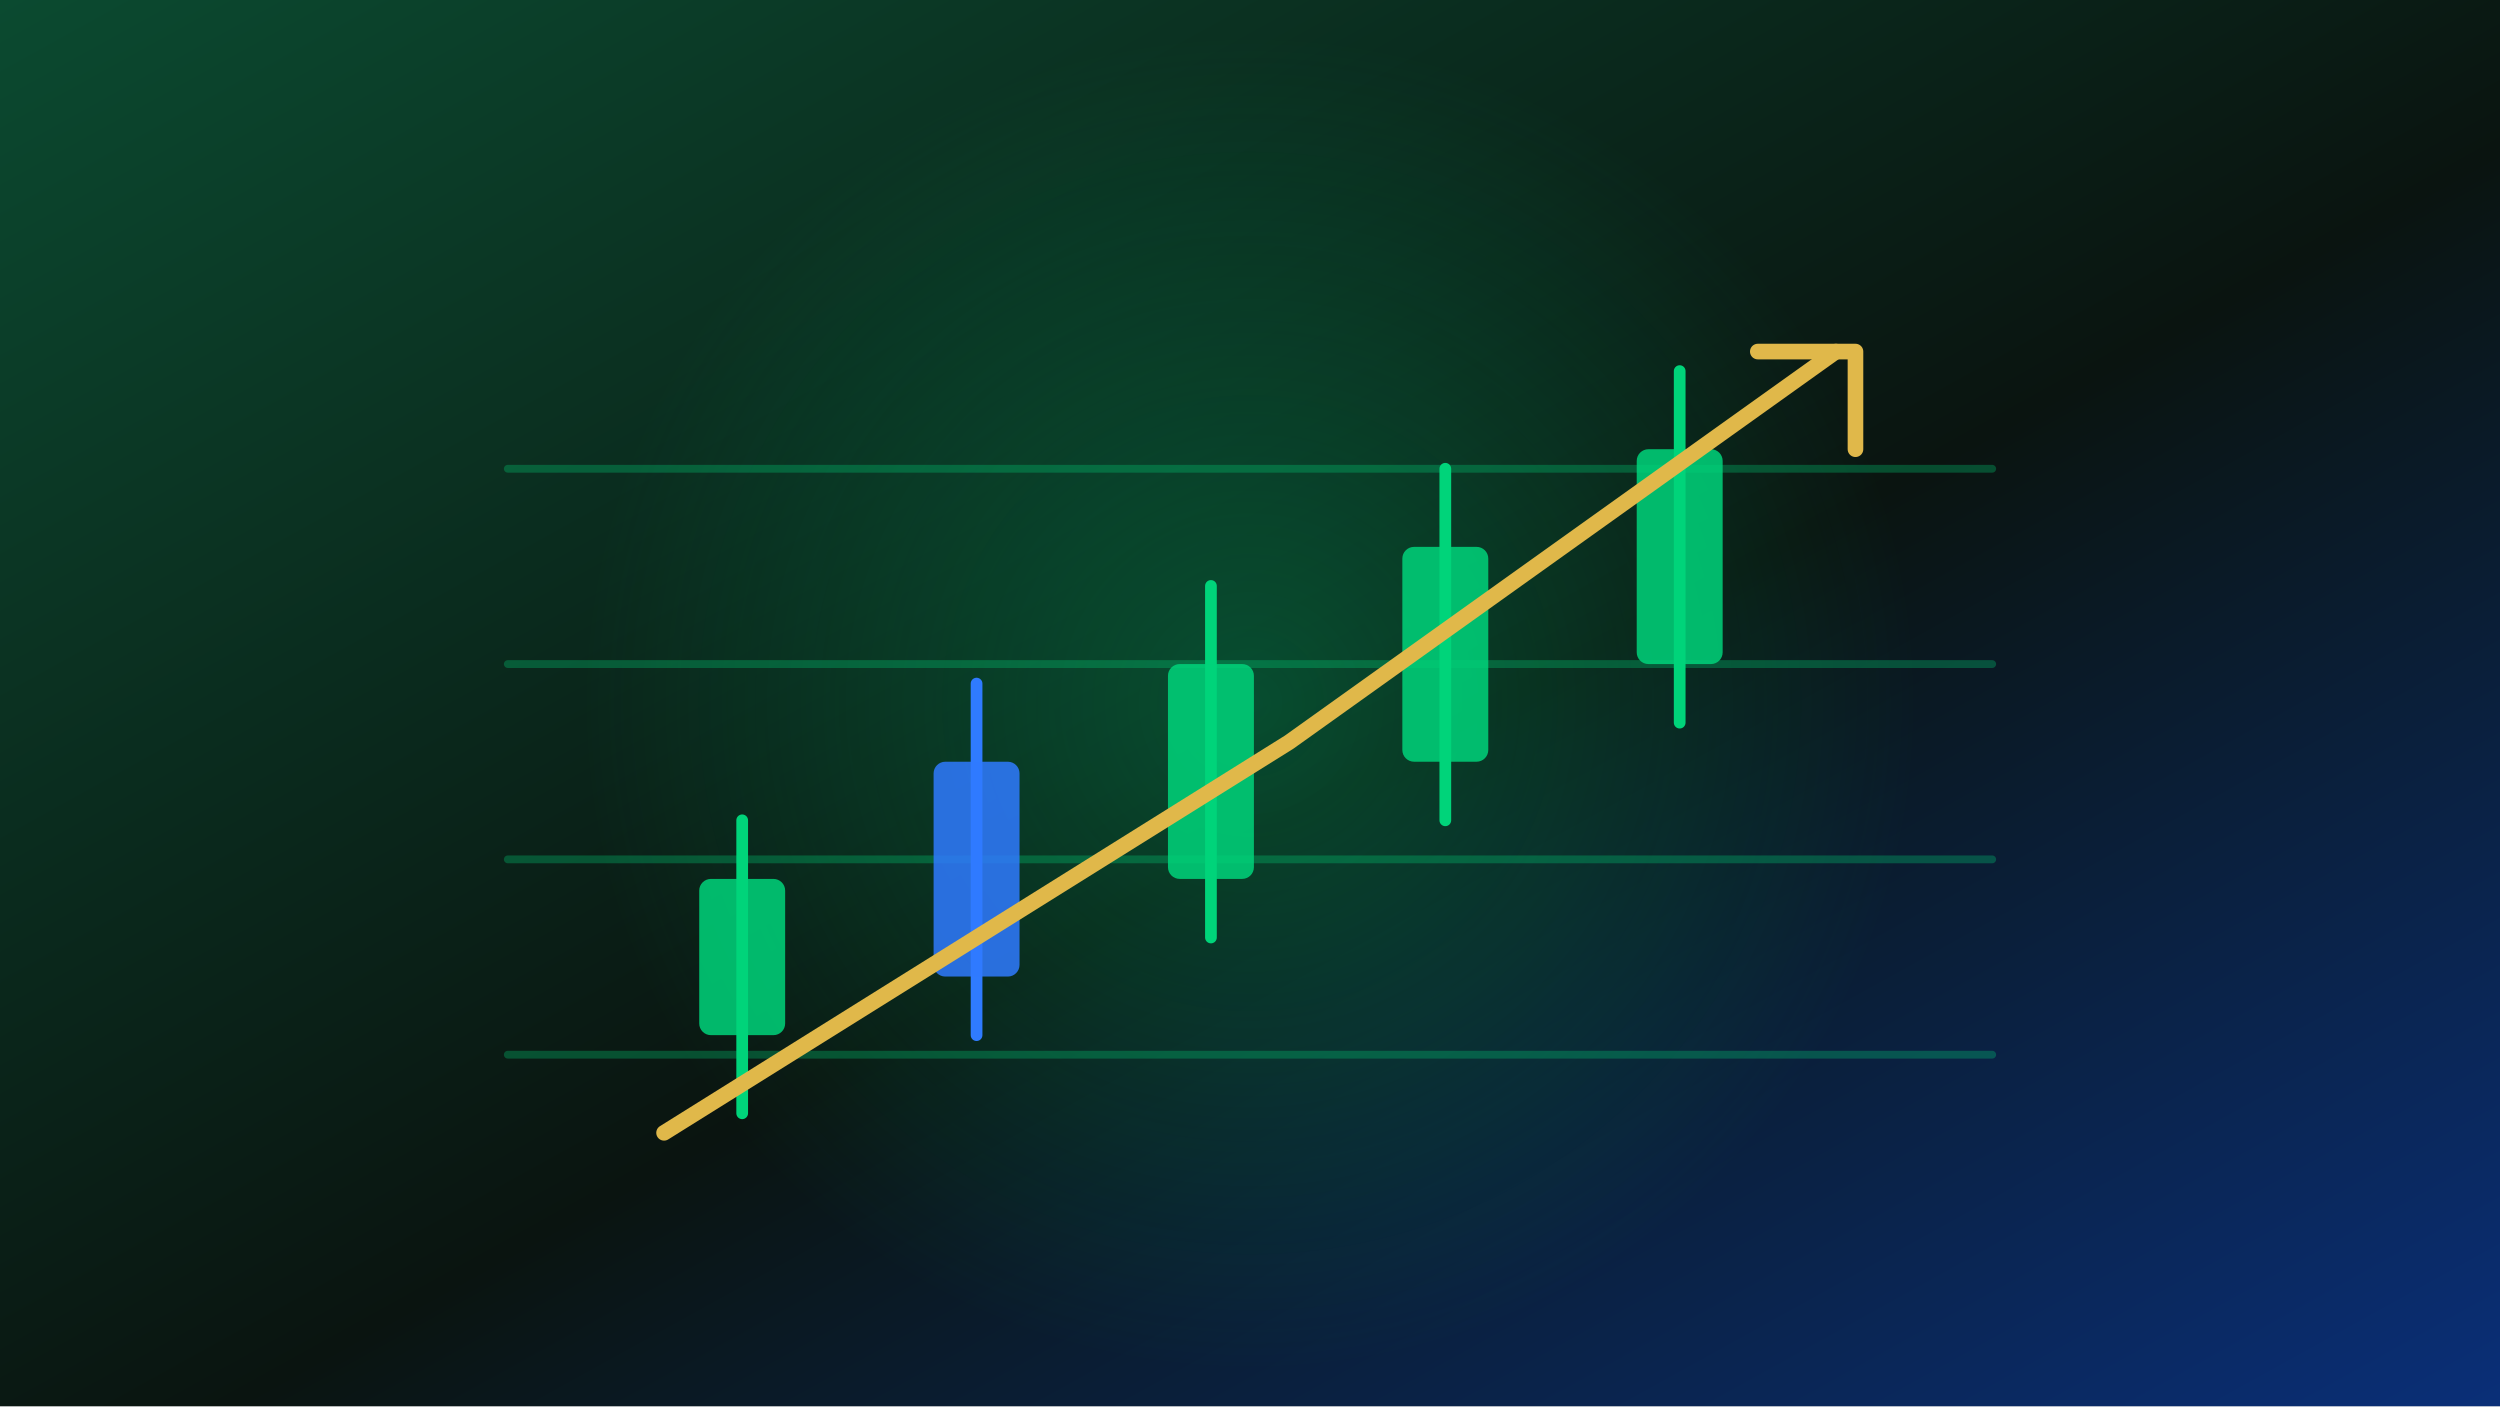
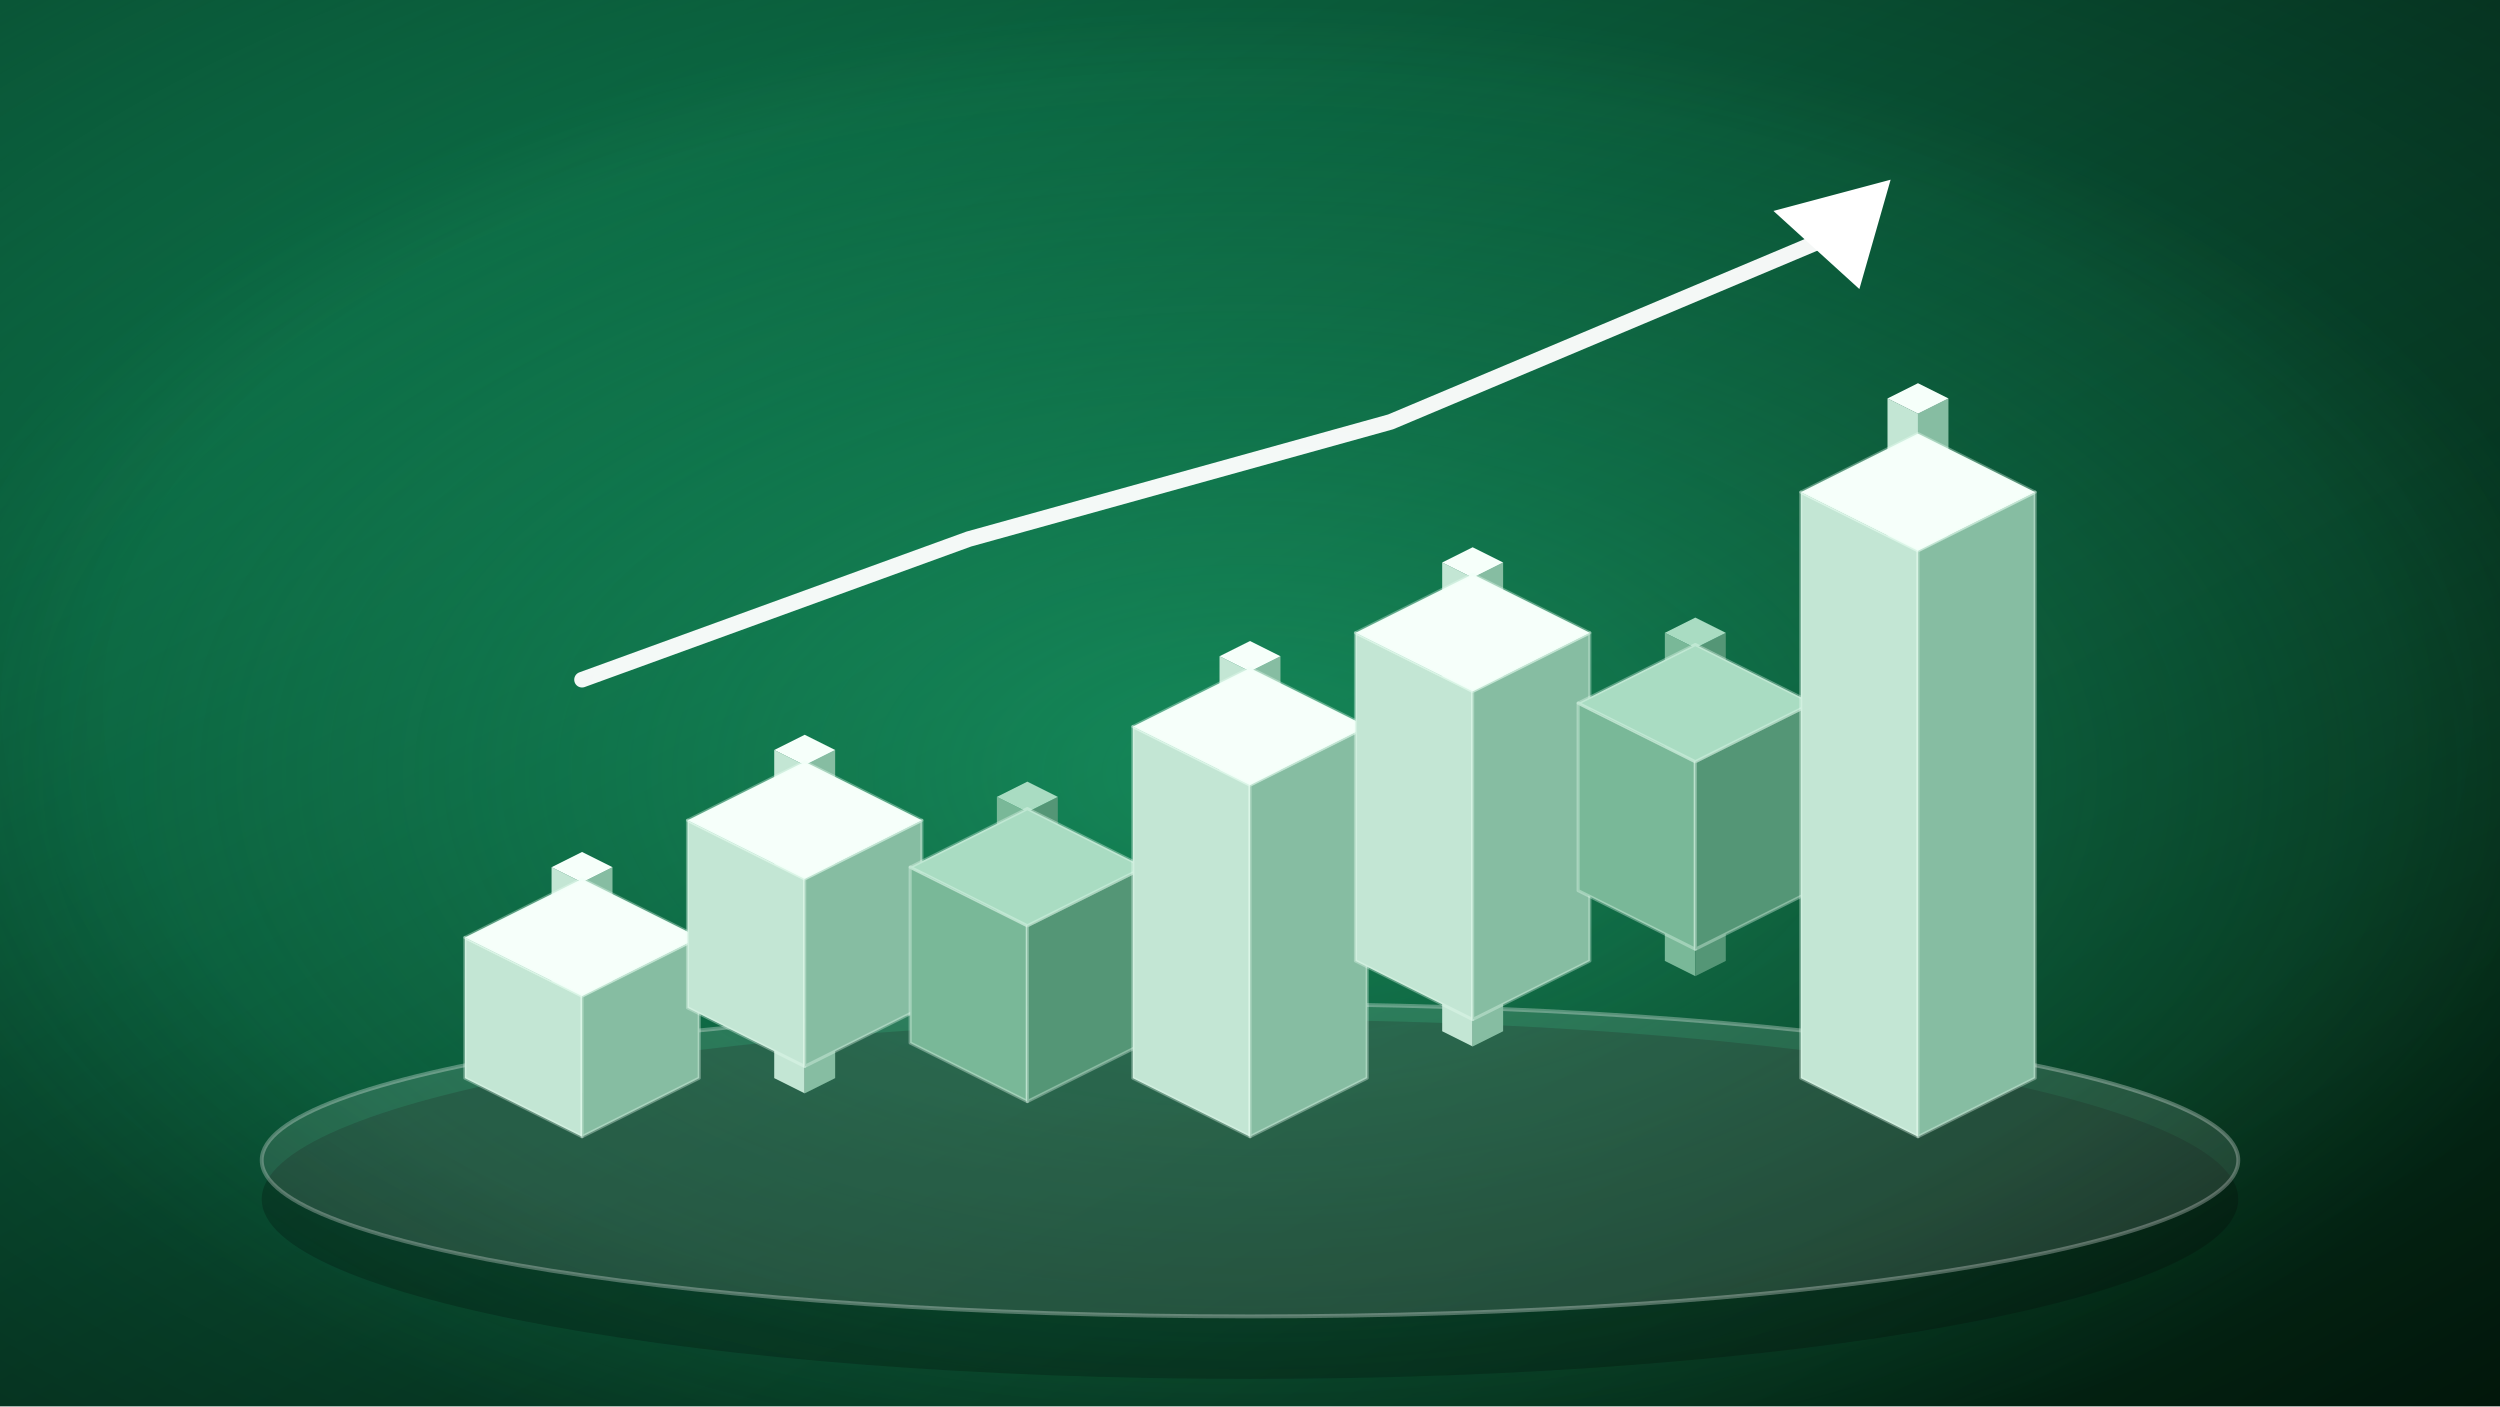
<svg xmlns="http://www.w3.org/2000/svg" viewBox="0 0 640 360" preserveAspectRatio="xMidYMid slice">
  <defs>
    <linearGradient id="bg" x1="0" y1="0" x2="1" y2="1">
-       <stop offset="0" stop-color="#0b4a30" />
-       <stop offset=".55" stop-color="#0a1410" />
-       <stop offset="1" stop-color="#0a2f78" />
+       <stop offset="0" stop-color="#0e7a4e" />
+       <stop offset=".5" stop-color="#084a2f" />
+       <stop offset="1" stop-color="#03200f" />
    </linearGradient>
-     <radialGradient id="gl" cx=".5" cy=".5" r=".5">
-       <stop offset="0" stop-color="#00d47a" stop-opacity=".28" />
-       <stop offset="1" stop-color="#00d47a" stop-opacity="0" />
+     <radialGradient id="gl" cx=".5" cy=".55" r=".55">
+       <stop offset="0" stop-color="#2cf0a0" stop-opacity=".38" />
+       <stop offset="1" stop-color="#2cf0a0" stop-opacity="0" />
+     </radialGradient>
+     <radialGradient id="vg" cx=".5" cy=".5" r=".75">
+       <stop offset=".6" stop-color="#000" stop-opacity="0" />
+       <stop offset="1" stop-color="#000" stop-opacity=".35" />
    </radialGradient>
  </defs>
  <rect width="640" height="360" fill="url(#bg)" />
-   <circle cx="320" cy="180" r="170" fill="url(#gl)" />
-   <g fill="none" stroke-linecap="round" stroke-linejoin="round">
-     <g stroke="#00d47a" stroke-opacity=".3" stroke-width="2">
-       <line x1="130" y1="120" x2="510" y2="120" />
-       <line x1="130" y1="170" x2="510" y2="170" />
-       <line x1="130" y1="220" x2="510" y2="220" />
-       <line x1="130" y1="270" x2="510" y2="270" />
-     </g>
-     <line x1="190" y1="210" x2="190" y2="285" stroke="#00d47a" stroke-width="3" />
-     <rect x="179.0" y="225" width="22" height="40" rx="3" fill="#00d47a" fill-opacity=".85" stroke="none" />
-     <line x1="250" y1="175" x2="250" y2="265" stroke="#2f7bff" stroke-width="3" />
-     <rect x="239.0" y="195" width="22" height="55" rx="3" fill="#2f7bff" fill-opacity=".85" stroke="none" />
-     <line x1="310" y1="150" x2="310" y2="240" stroke="#00d47a" stroke-width="3" />
-     <rect x="299.0" y="170" width="22" height="55" rx="3" fill="#00d47a" fill-opacity=".85" stroke="none" />
-     <line x1="370" y1="120" x2="370" y2="210" stroke="#00d47a" stroke-width="3" />
-     <rect x="359.0" y="140" width="22" height="55" rx="3" fill="#00d47a" fill-opacity=".85" stroke="none" />
-     <line x1="430" y1="95" x2="430" y2="185" stroke="#00d47a" stroke-width="3" />
-     <rect x="419.0" y="115" width="22" height="55" rx="3" fill="#00d47a" fill-opacity=".85" stroke="none" />
-     <path d="M170 290L330 190L470 90" stroke="#e0b84a" stroke-width="4" />
-     <path d="M450 90H475V115" stroke="#e0b84a" stroke-width="4" />
-   </g>
+   <rect width="640" height="360" fill="url(#gl)" />
+   <ellipse cx="320" cy="307.0" rx="253" ry="46" fill="#000" fill-opacity=".22" />
+   <ellipse cx="320" cy="297.0" rx="253" ry="40" fill="#fff" fill-opacity=".12" stroke="#fff" stroke-opacity=".3" />
+   <polygon points="141.2,276.0 149.0,279.9 149.0,225.9 141.2,222.0" fill="#c3e6d4" fill-opacity="1" />
+   <polygon points="156.8,276.0 149.0,279.9 149.0,225.9 156.8,222.0" fill="#86bda2" fill-opacity="1" />
+   <polygon points="149.0,218.1 156.8,222.0 149.0,225.9 141.2,222.0" fill="#f6fffa" fill-opacity="1" />
+   <polygon points="119.0,276.0 149.0,291.0 149.0,255.0 119.0,240.0" fill="#c3e6d4" fill-opacity="1" stroke="#eafff4" stroke-opacity=".35" stroke-width=".8" stroke-linejoin="round" />
+   <polygon points="179.0,276.0 149.0,291.0 149.0,255.0 179.0,240.0" fill="#86bda2" fill-opacity="1" stroke="#eafff4" stroke-opacity=".35" stroke-width=".8" stroke-linejoin="round" />
+   <polygon points="149.0,225.0 179.0,240.0 149.0,255.0 119.0,240.0" fill="#f6fffa" fill-opacity="1" stroke="#eafff4" stroke-opacity=".35" stroke-width=".8" stroke-linejoin="round" />
+   <polygon points="198.2,276.0 206.0,279.9 206.0,195.9 198.2,192.0" fill="#c3e6d4" fill-opacity="1" />
+   <polygon points="213.8,276.0 206.0,279.9 206.0,195.9 213.8,192.0" fill="#86bda2" fill-opacity="1" />
+   <polygon points="206.0,188.1 213.8,192.0 206.0,195.9 198.2,192.0" fill="#f6fffa" fill-opacity="1" />
+   <polygon points="176.0,258.0 206.0,273.0 206.0,225.0 176.0,210.0" fill="#c3e6d4" fill-opacity="1" stroke="#eafff4" stroke-opacity=".35" stroke-width=".8" stroke-linejoin="round" />
+   <polygon points="236.0,258.0 206.0,273.0 206.0,225.0 236.0,210.0" fill="#86bda2" fill-opacity="1" stroke="#eafff4" stroke-opacity=".35" stroke-width=".8" stroke-linejoin="round" />
+   <polygon points="206.0,195.0 236.0,210.0 206.0,225.0 176.0,210.0" fill="#f6fffa" fill-opacity="1" stroke="#eafff4" stroke-opacity=".35" stroke-width=".8" stroke-linejoin="round" />
+   <polygon points="255.2,276.0 263.0,279.9 263.0,207.9 255.2,204.0" fill="#79b898" fill-opacity="1" />
+   <polygon points="270.8,276.0 263.0,279.9 263.0,207.9 270.8,204.0" fill="#549676" fill-opacity="1" />
+   <polygon points="263.0,200.1 270.8,204.0 263.0,207.9 255.2,204.0" fill="#a9dcc2" fill-opacity="1" />
+   <polygon points="233.0,267.0 263.0,282.0 263.0,237.0 233.0,222.0" fill="#79b898" fill-opacity="1" stroke="#eafff4" stroke-opacity=".35" stroke-width=".8" stroke-linejoin="round" />
+   <polygon points="293.0,267.0 263.0,282.0 263.0,237.0 293.0,222.0" fill="#549676" fill-opacity="1" stroke="#eafff4" stroke-opacity=".35" stroke-width=".8" stroke-linejoin="round" />
+   <polygon points="263.0,207.0 293.0,222.0 263.0,237.0 233.0,222.0" fill="#a9dcc2" fill-opacity="1" stroke="#eafff4" stroke-opacity=".35" stroke-width=".8" stroke-linejoin="round" />
+   <polygon points="312.2,276.0 320.0,279.9 320.0,171.9 312.2,168.0" fill="#c3e6d4" fill-opacity="1" />
+   <polygon points="327.8,276.0 320.0,279.9 320.0,171.9 327.8,168.0" fill="#86bda2" fill-opacity="1" />
+   <polygon points="320.0,164.1 327.8,168.0 320.0,171.9 312.2,168.0" fill="#f6fffa" fill-opacity="1" />
+   <polygon points="290.0,276.0 320.0,291.0 320.0,201.0 290.0,186.0" fill="#c3e6d4" fill-opacity="1" stroke="#eafff4" stroke-opacity=".35" stroke-width=".8" stroke-linejoin="round" />
+   <polygon points="350.0,276.0 320.0,291.0 320.0,201.0 350.0,186.0" fill="#86bda2" fill-opacity="1" stroke="#eafff4" stroke-opacity=".35" stroke-width=".8" stroke-linejoin="round" />
+   <polygon points="320.0,171.0 350.0,186.0 320.0,201.0 290.0,186.0" fill="#f6fffa" fill-opacity="1" stroke="#eafff4" stroke-opacity=".35" stroke-width=".8" stroke-linejoin="round" />
+   <polygon points="369.2,264.0 377.0,267.9 377.0,147.9 369.2,144.0" fill="#c3e6d4" fill-opacity="1" />
+   <polygon points="384.8,264.0 377.0,267.9 377.0,147.9 384.8,144.0" fill="#86bda2" fill-opacity="1" />
+   <polygon points="377.0,140.1 384.8,144.0 377.0,147.9 369.2,144.0" fill="#f6fffa" fill-opacity="1" />
+   <polygon points="347.0,246.0 377.0,261.0 377.0,177.0 347.0,162.0" fill="#c3e6d4" fill-opacity="1" stroke="#eafff4" stroke-opacity=".35" stroke-width=".8" stroke-linejoin="round" />
+   <polygon points="407.0,246.0 377.0,261.0 377.0,177.0 407.0,162.0" fill="#86bda2" fill-opacity="1" stroke="#eafff4" stroke-opacity=".35" stroke-width=".8" stroke-linejoin="round" />
+   <polygon points="377.0,147.0 407.0,162.0 377.0,177.0 347.0,162.0" fill="#f6fffa" fill-opacity="1" stroke="#eafff4" stroke-opacity=".35" stroke-width=".8" stroke-linejoin="round" />
+   <polygon points="426.2,246.0 434.0,249.9 434.0,165.9 426.2,162.0" fill="#79b898" fill-opacity="1" />
+   <polygon points="441.8,246.0 434.0,249.9 434.0,165.9 441.8,162.0" fill="#549676" fill-opacity="1" />
+   <polygon points="434.0,158.1 441.8,162.0 434.0,165.9 426.2,162.0" fill="#a9dcc2" fill-opacity="1" />
+   <polygon points="404.0,228.0 434.0,243.0 434.0,195.0 404.0,180.0" fill="#79b898" fill-opacity="1" stroke="#eafff4" stroke-opacity=".35" stroke-width=".8" stroke-linejoin="round" />
+   <polygon points="464.0,228.0 434.0,243.0 434.0,195.0 464.0,180.0" fill="#549676" fill-opacity="1" stroke="#eafff4" stroke-opacity=".35" stroke-width=".8" stroke-linejoin="round" />
+   <polygon points="434.0,165.0 464.0,180.0 434.0,195.0 404.0,180.0" fill="#a9dcc2" fill-opacity="1" stroke="#eafff4" stroke-opacity=".35" stroke-width=".8" stroke-linejoin="round" />
+   <polygon points="483.2,276.0 491.0,279.9 491.0,105.9 483.2,102.0" fill="#c3e6d4" fill-opacity="1" />
+   <polygon points="498.8,276.0 491.0,279.9 491.0,105.9 498.8,102.0" fill="#86bda2" fill-opacity="1" />
+   <polygon points="491.0,98.1 498.8,102.0 491.0,105.9 483.2,102.0" fill="#f6fffa" fill-opacity="1" />
+   <polygon points="461.0,276.0 491.0,291.0 491.0,141.0 461.0,126.0" fill="#c3e6d4" fill-opacity="1" stroke="#eafff4" stroke-opacity=".35" stroke-width=".8" stroke-linejoin="round" />
+   <polygon points="521.0,276.0 491.0,291.0 491.0,141.0 521.0,126.0" fill="#86bda2" fill-opacity="1" stroke="#eafff4" stroke-opacity=".35" stroke-width=".8" stroke-linejoin="round" />
+   <polygon points="491.0,111.0 521.0,126.0 491.0,141.0 461.0,126.0" fill="#f6fffa" fill-opacity="1" stroke="#eafff4" stroke-opacity=".35" stroke-width=".8" stroke-linejoin="round" />
+   <polyline points="149.0,174.0 248.0,138.0 356.0,108.0 470.0,60.0" fill="none" stroke="#fff" stroke-width="4" stroke-linecap="round" stroke-linejoin="round" stroke-opacity=".95" />
+   <polygon points="484.0,46.0 454.0,54.0 476.0,74.0" fill="#fff" />
+   <rect width="640" height="360" fill="url(#vg)" />
</svg>
